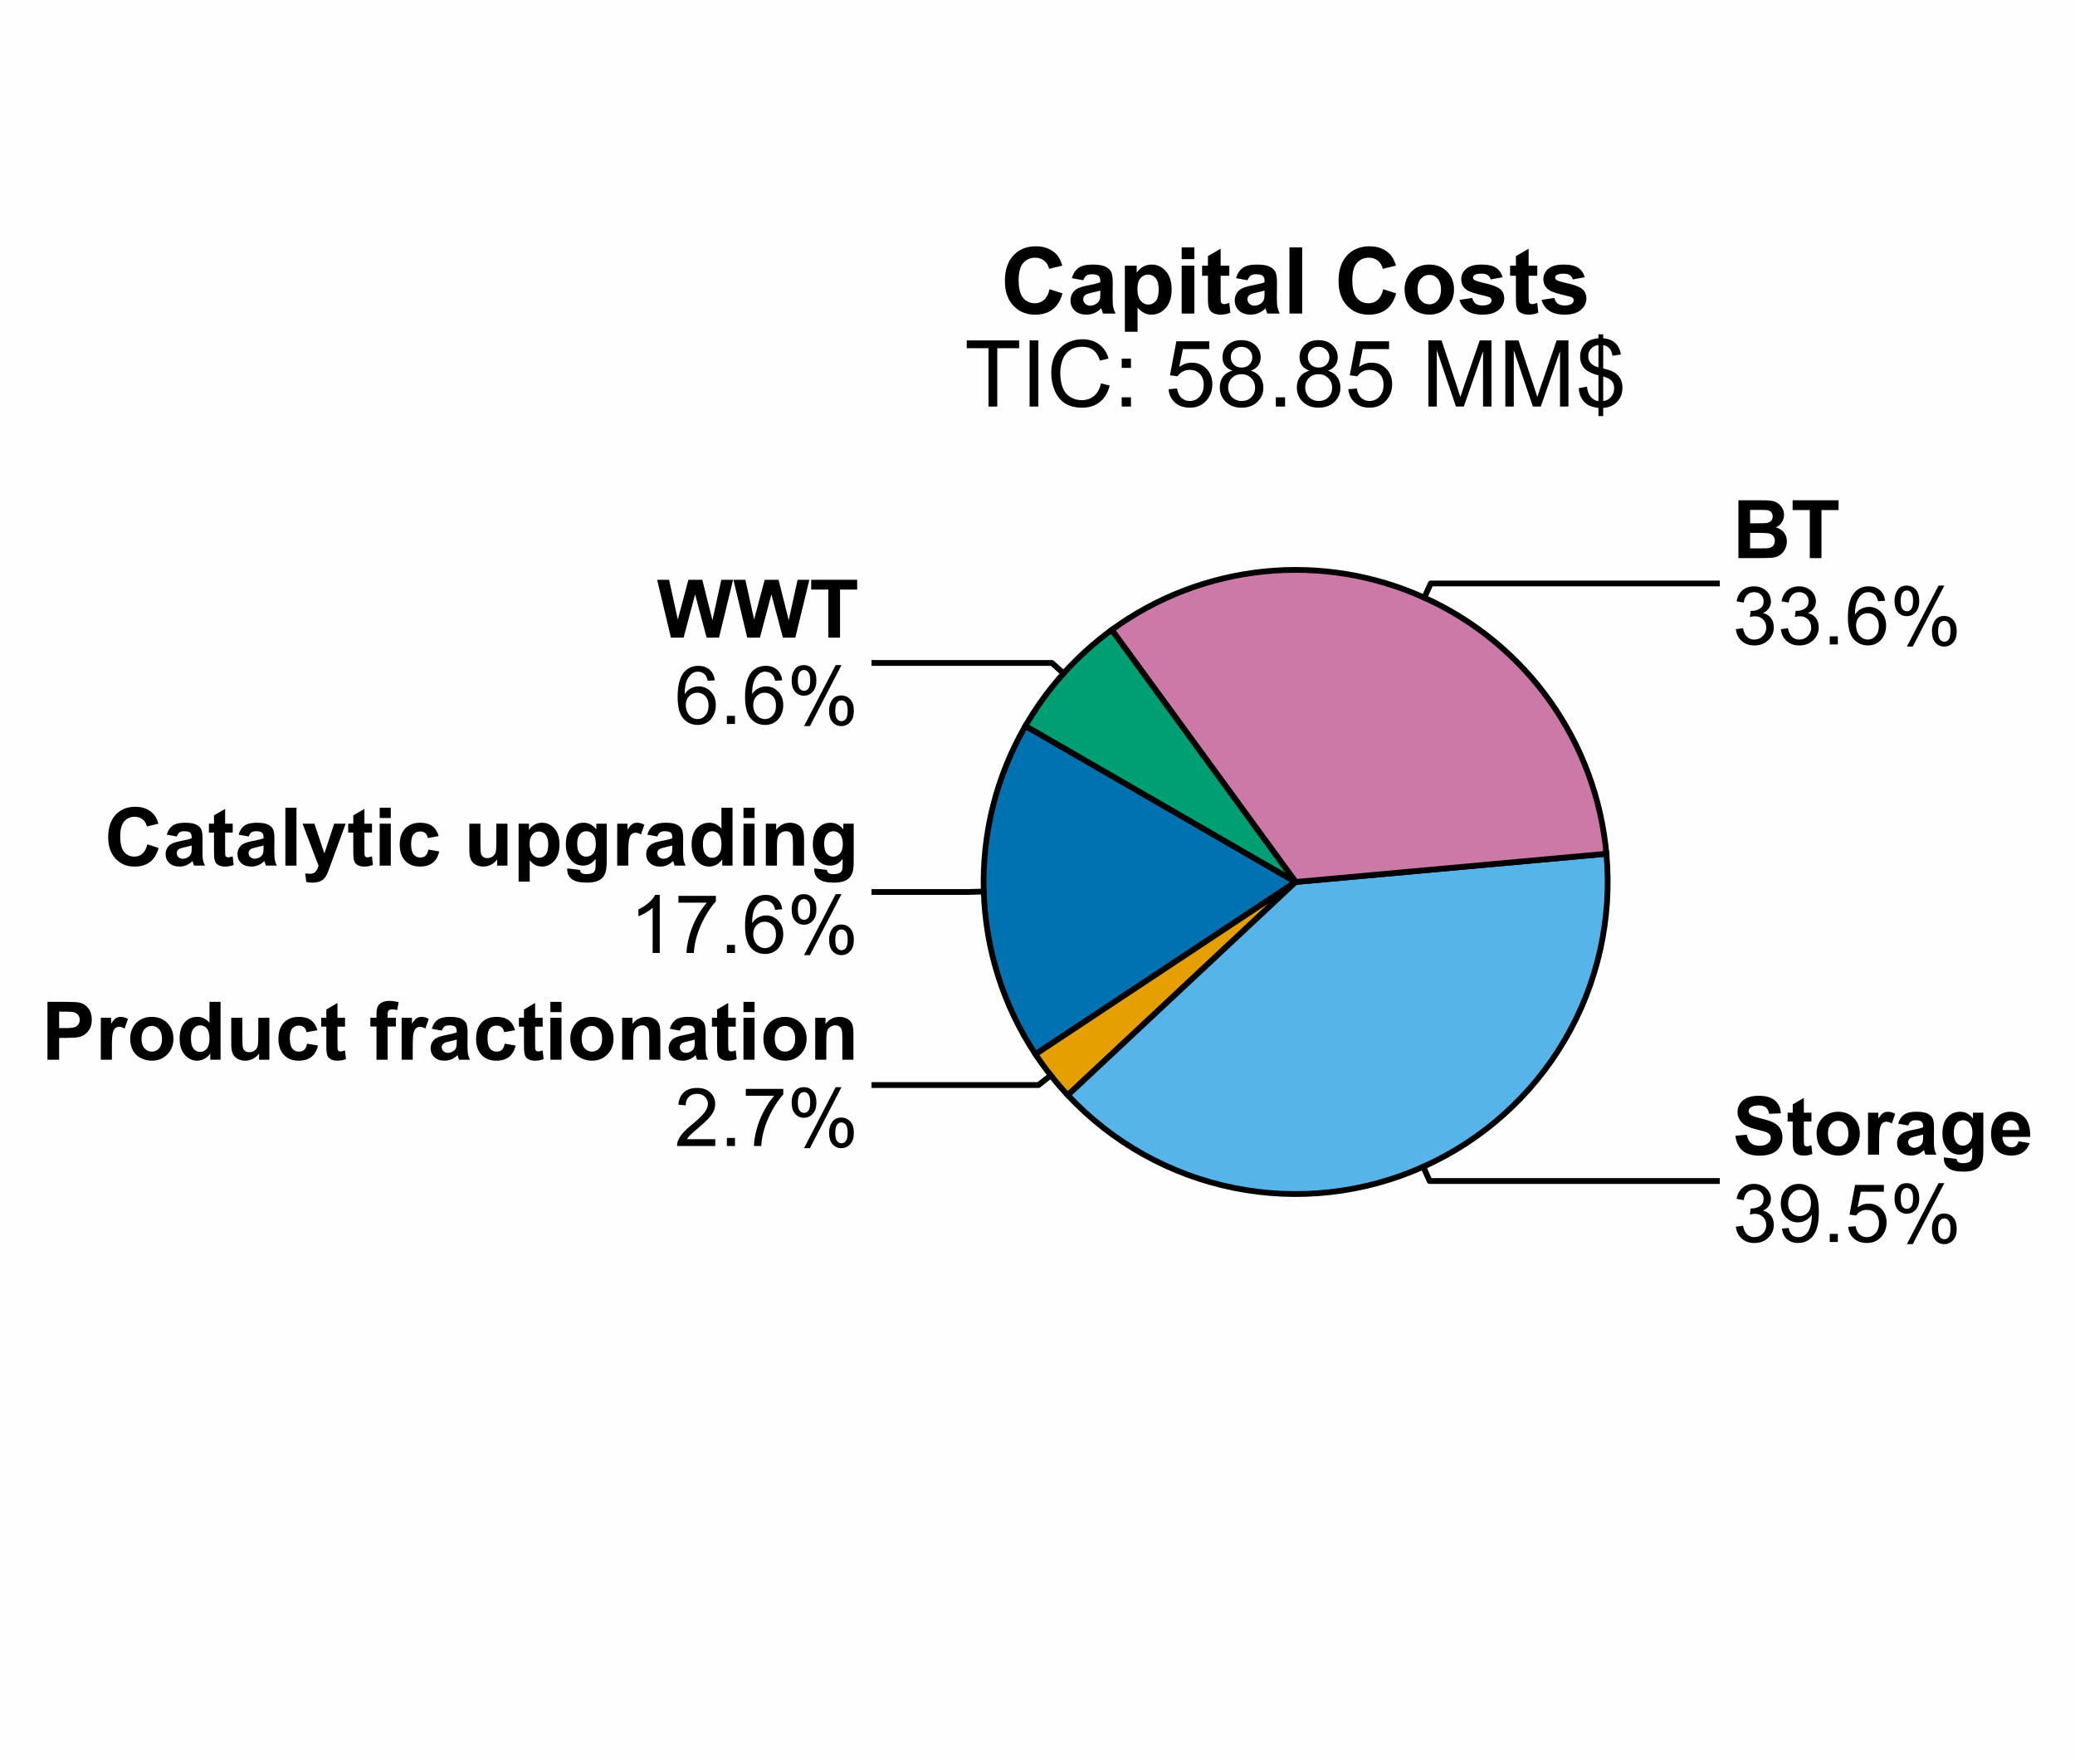
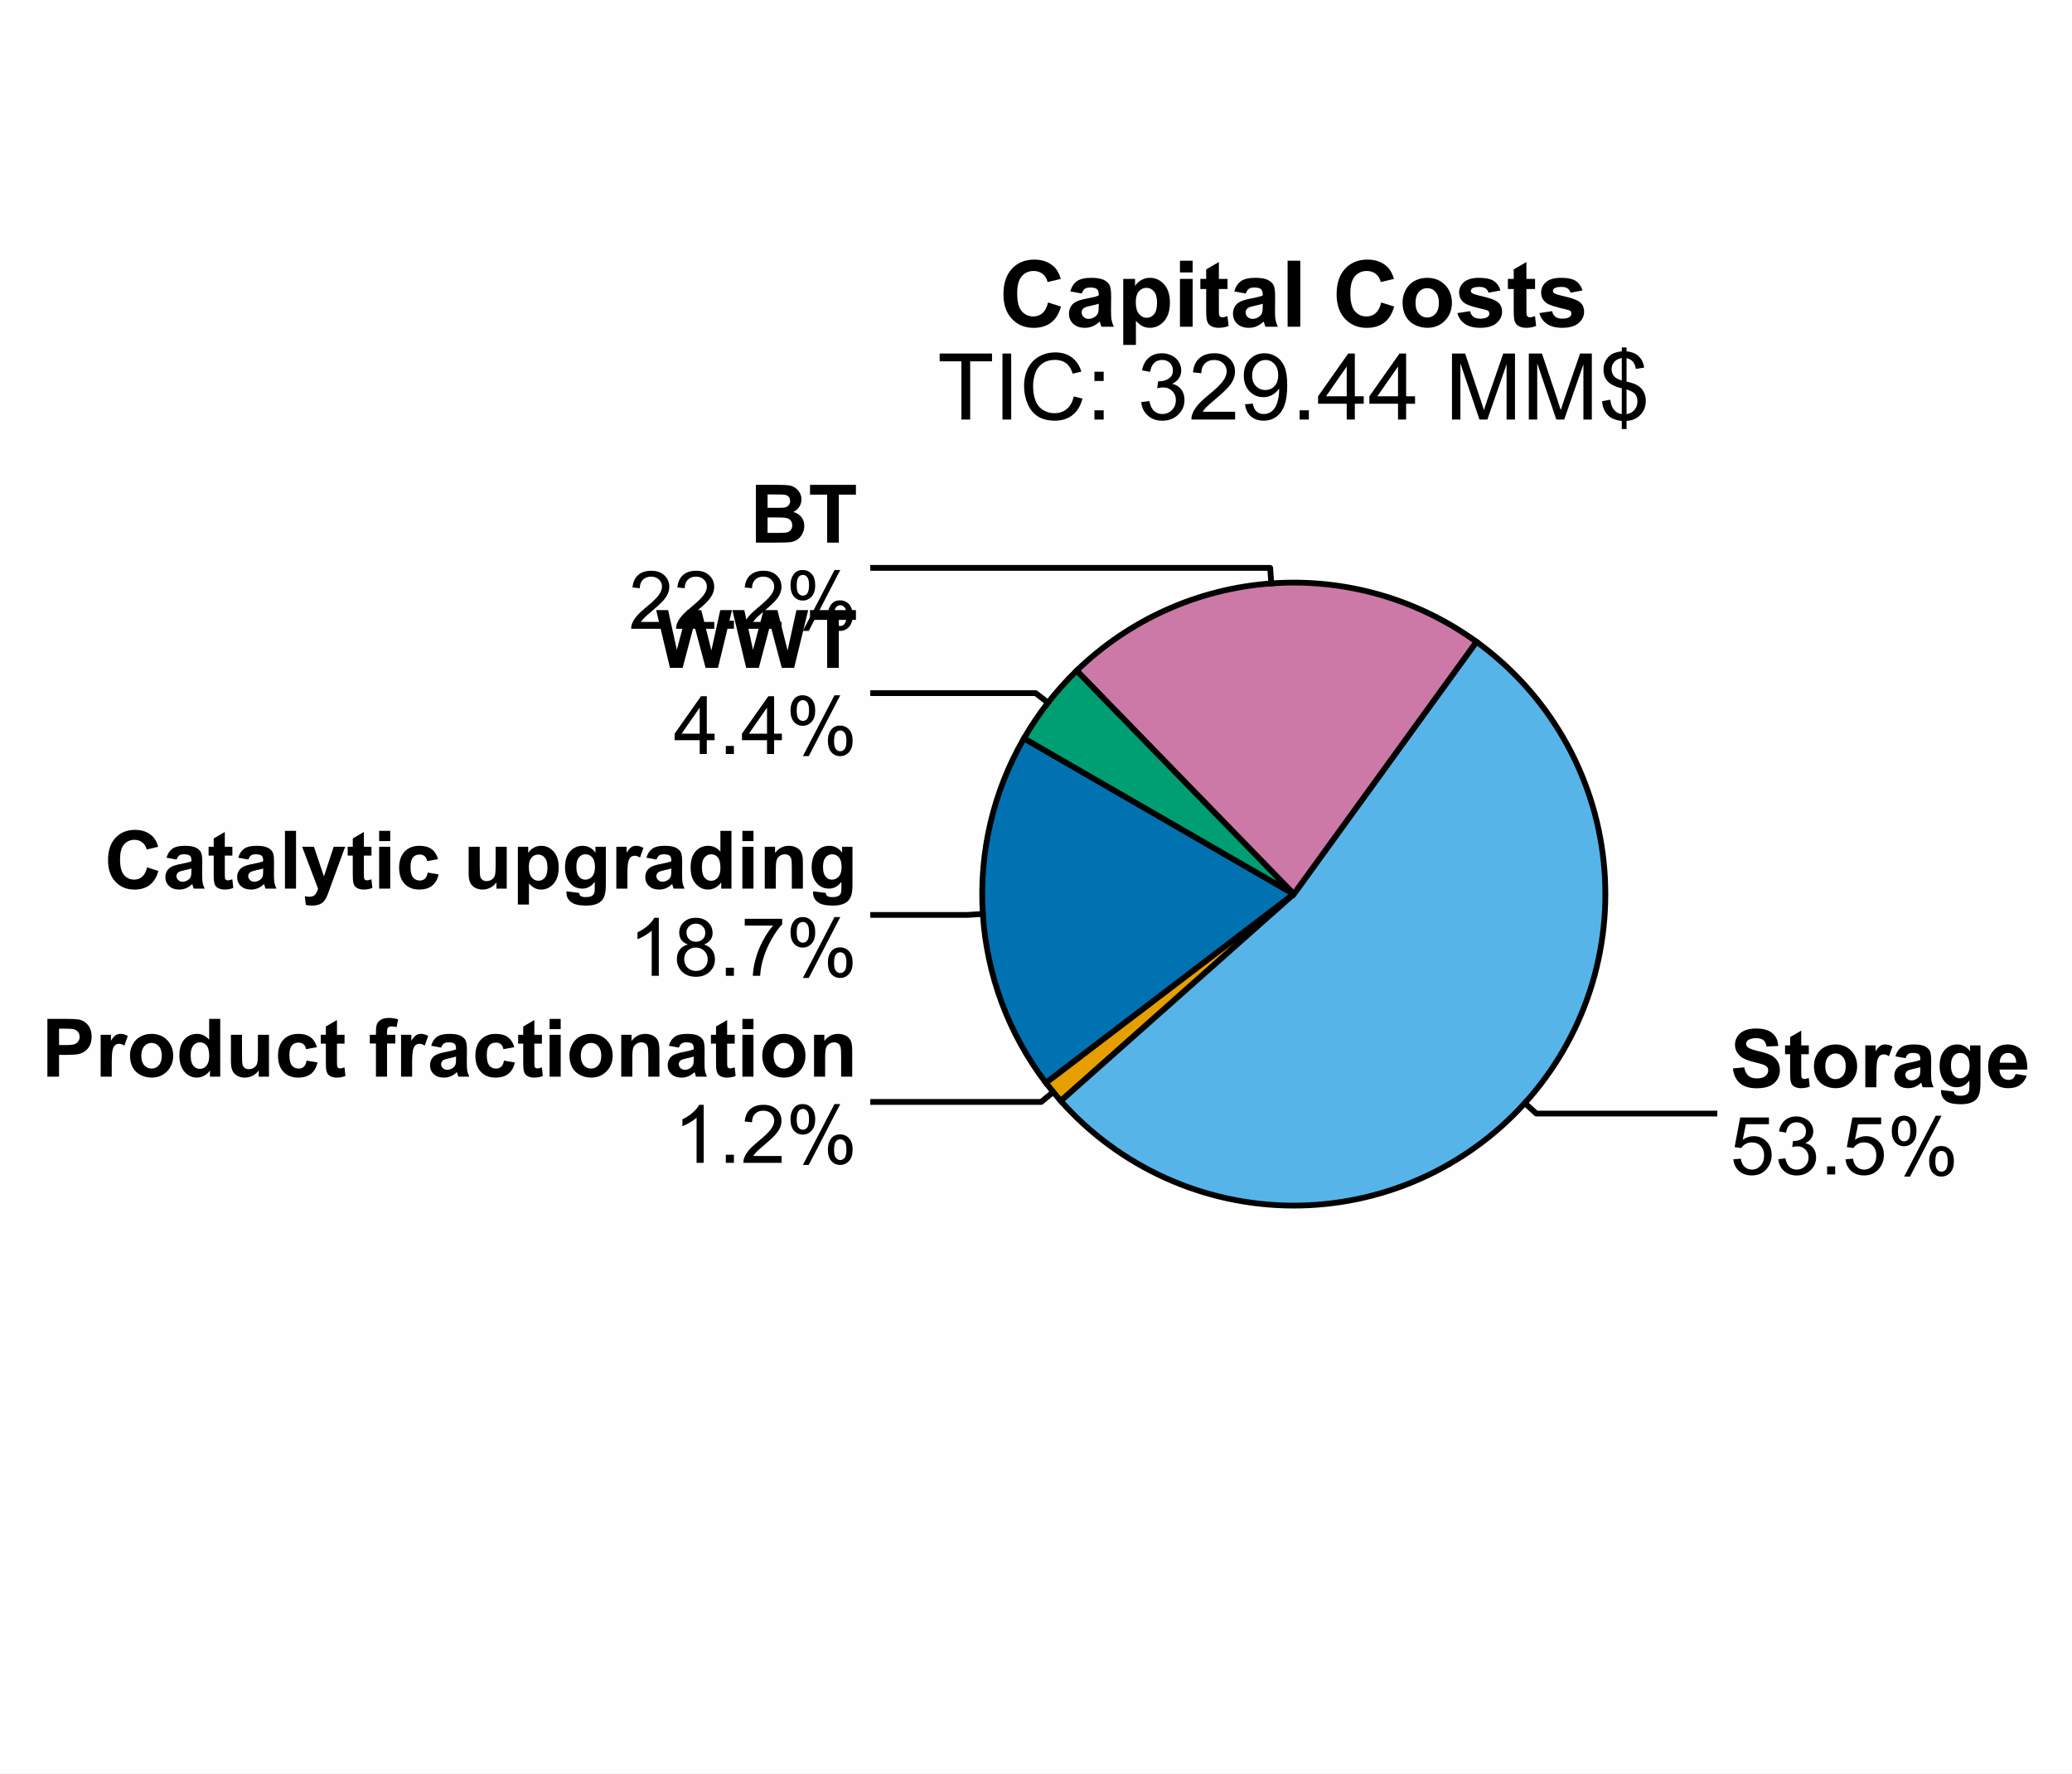
- <svg xmlns="http://www.w3.org/2000/svg" xmlns:xlink="http://www.w3.org/1999/xlink" width="359.393pt" height="305.475pt" viewBox="0 0 359.393 305.475" version="1.1">
+ <svg xmlns="http://www.w3.org/2000/svg" xmlns:xlink="http://www.w3.org/1999/xlink" width="359.393pt" height="307.695pt" viewBox="0 0 359.393 307.695" version="1.1">
  <defs>
    <style type="text/css">*{stroke-linejoin: round; stroke-linecap: butt}</style>
  </defs>
  <g id="figure_1">
    <g id="patch_1">
-       <path d="M 0 305.475  L 359.393 305.475  L 359.393 0  L 0 0  z " style="fill: #ffffff; fill-opacity: 0.95" />
+       <path d="M 0 307.695  L 359.393 307.695  L 359.393 0  L 0 0  z " style="fill: #ffffff; fill-opacity: 0.95" />
    </g>
    <g id="axes_1">
      <g id="patch_2">
-         <path d="M 177.607 125.716  C 172.583 134.417 170.084 144.348 170.391 154.39  C 170.699 164.432 173.8 174.193 179.346 182.57  L 224.41 152.738  z " style="fill: #0072b2; stroke: #000000; stroke-linejoin: miter" />
+         <path d="M 177.607 128.103  C 172.279 137.331 169.797 147.932 170.476 158.566  C 171.154 169.2 174.963 179.399 181.421 187.876  L 224.41 155.124  z " style="fill: #0072b2; stroke: #000000; stroke-linejoin: miter" />
      </g>
      <g id="patch_3">
-         <path d="M 179.346 182.57  C 180.178 183.827 181.062 185.048 181.996 186.23  C 182.93 187.413 183.913 188.556 184.942 189.657  L 224.41 152.738  z " style="fill: #e69f00; stroke: #000000; stroke-linejoin: miter" />
+         <path d="M 181.421 187.876  C 181.83 188.413 182.25 188.944 182.68 189.466  C 183.109 189.988 183.549 190.502 183.998 191.007  L 224.41 155.124  z " style="fill: #e69f00; stroke: #000000; stroke-linejoin: miter" />
      </g>
      <g id="patch_4">
-         <path d="M 184.942 189.657  C 192.633 197.878 202.704 203.495 213.74 205.718  C 224.776 207.94 236.236 206.66 246.51 202.056  C 256.784 197.452 265.366 189.752 271.053 180.035  C 276.739 170.319 279.25 159.064 278.232 147.852  L 224.41 152.738  z " style="fill: #56b4e9; stroke: #000000; stroke-linejoin: miter" />
+         <path d="M 183.998 191.007  C 189.04 196.685 195.222 201.238 202.141 204.367  C 209.059 207.496 216.561 209.132 224.154 209.167  C 231.747 209.203 239.264 207.639 246.212 204.575  C 253.16 201.512 259.385 197.018 264.48 191.388  C 269.576 185.758 273.428 179.117 275.785 171.898  C 278.141 164.68 278.951 157.045 278.159 149.493  C 277.368 141.941 274.994 134.64 271.192 128.067  C 267.39 121.493 262.246 115.795 256.094 111.343  L 224.41 155.124  z " style="fill: #56b4e9; stroke: #000000; stroke-linejoin: miter" />
      </g>
      <g id="patch_5">
-         <path d="M 278.232 147.852  C 277.368 138.331 273.993 129.208 268.452 121.417  C 262.911 113.626 255.401 107.443 246.691 103.501  C 237.982 99.56 228.38 97.999 218.87 98.979  C 209.36 99.959 200.278 103.445 192.555 109.08  L 224.41 152.738  z " style="fill: #cc79a7; stroke: #000000; stroke-linejoin: miter" />
+         <path d="M 256.094 111.343  C 245.794 103.889 233.188 100.304 220.507 101.222  C 207.826 102.14 195.867 107.504 186.749 116.364  L 224.41 155.124  z " style="fill: #cc79a7; stroke: #000000; stroke-linejoin: miter" />
      </g>
      <g id="patch_6">
-         <path d="M 192.555 109.08  C 189.519 111.295 186.723 113.821 184.211 116.616  C 181.699 119.412 179.486 122.461 177.607 125.716  L 224.41 152.738  z " style="fill: #009e73; stroke: #000000; stroke-linejoin: miter" />
+         <path d="M 186.749 116.364  C 184.964 118.098 183.301 119.954 181.772 121.917  C 180.243 123.881 178.851 125.947 177.607 128.103  L 224.41 155.124  z " style="fill: #009e73; stroke: #000000; stroke-linejoin: miter" />
      </g>
      <g id="matplotlib.axis_1" />
      <g id="matplotlib.axis_2" />
      <g id="line2d_1">
-         <path d="M 170.391 154.39  L 167.691 154.473  L 151.451 154.473  " clip-path="url(#pd1dc0484c8)" style="fill: none; stroke: #000000; stroke-linecap: square" />
+         <path d="M 170.476 158.566  L 167.779 158.738  L 151.451 158.738  " clip-path="url(#pbd532b86f9)" style="fill: none; stroke: #000000; stroke-linecap: square" />
      </g>
      <g id="line2d_2">
-         <path d="M 181.996 186.23  L 179.875 187.905  L 151.451 187.905  " clip-path="url(#pd1dc0484c8)" style="fill: none; stroke: #000000; stroke-linecap: square" />
+         <path d="M 182.68 189.466  L 180.593 191.183  L 151.451 191.183  " clip-path="url(#pbd532b86f9)" style="fill: none; stroke: #000000; stroke-linecap: square" />
      </g>
      <g id="line2d_3">
-         <path d="M 246.51 202.056  L 247.615 204.522  L 297.369 204.522  " clip-path="url(#pd1dc0484c8)" style="fill: none; stroke: #000000; stroke-linecap: square" />
+         <path d="M 264.48 191.388  L 266.484 193.201  L 297.369 193.201  " clip-path="url(#pbd532b86f9)" style="fill: none; stroke: #000000; stroke-linecap: square" />
      </g>
      <g id="line2d_4">
-         <path d="M 246.691 103.501  L 247.806 101.039  L 297.369 101.039  " clip-path="url(#pd1dc0484c8)" style="fill: none; stroke: #000000; stroke-linecap: square" />
+         <path d="M 220.507 101.222  L 220.312 98.527  L 151.451 98.527  " clip-path="url(#pbd532b86f9)" style="fill: none; stroke: #000000; stroke-linecap: square" />
      </g>
      <g id="line2d_5">
-         <path d="M 184.211 116.616  L 182.201 114.81  L 151.451 114.81  " clip-path="url(#pd1dc0484c8)" style="fill: none; stroke: #000000; stroke-linecap: square" />
+         <path d="M 181.772 121.917  L 179.64 120.257  L 151.451 120.257  " clip-path="url(#pbd532b86f9)" style="fill: none; stroke: #000000; stroke-linecap: square" />
      </g>
      <g id="text_1">
-         <g transform="translate(18.07625 149.9051) scale(0.14 -0.14)">
+         <g transform="translate(18.07625 154.1699) scale(0.14 -0.14)">
          <defs>
            <path id="Arial-BoldMT-43" d="M 3397 1684  L 4294 1400  Q 4088 650 3608 286  Q 3128 -78 2391 -78  Q 1478 -78 890 545  Q 303 1169 303 2250  Q 303 3394 893 4026  Q 1484 4659 2447 4659  Q 3288 4659 3813 4163  Q 4125 3869 4281 3319  L 3366 3100  Q 3284 3456 3026 3662  Q 2769 3869 2400 3869  Q 1891 3869 1573 3503  Q 1256 3138 1256 2319  Q 1256 1450 1568 1081  Q 1881 713 2381 713  Q 2750 713 3015 947  Q 3281 1181 3397 1684  z " transform="scale(0.015625)" />
            <path id="Arial-BoldMT-61" d="M 1116 2306  L 319 2450  Q 453 2931 781 3162  Q 1109 3394 1756 3394  Q 2344 3394 2631 3255  Q 2919 3116 3036 2902  Q 3153 2688 3153 2116  L 3144 1091  Q 3144 653 3186 445  Q 3228 238 3344 0  L 2475 0  Q 2441 88 2391 259  Q 2369 338 2359 363  Q 2134 144 1878 34  Q 1622 -75 1331 -75  Q 819 -75 523 203  Q 228 481 228 906  Q 228 1188 362 1408  Q 497 1628 739 1745  Q 981 1863 1438 1950  Q 2053 2066 2291 2166  L 2291 2253  Q 2291 2506 2166 2614  Q 2041 2722 1694 2722  Q 1459 2722 1328 2630  Q 1197 2538 1116 2306  z M 2291 1594  Q 2122 1538 1756 1459  Q 1391 1381 1278 1306  Q 1106 1184 1106 997  Q 1106 813 1243 678  Q 1381 544 1594 544  Q 1831 544 2047 700  Q 2206 819 2256 991  Q 2291 1103 2291 1419  L 2291 1594  z " transform="scale(0.015625)" />
            <path id="Arial-BoldMT-74" d="M 1981 3319  L 1981 2619  L 1381 2619  L 1381 1281  Q 1381 875 1398 808  Q 1416 741 1477 697  Q 1538 653 1625 653  Q 1747 653 1978 738  L 2053 56  Q 1747 -75 1359 -75  Q 1122 -75 931 4  Q 741 84 652 211  Q 563 338 528 553  Q 500 706 500 1172  L 500 2619  L 97 2619  L 97 3319  L 500 3319  L 500 3978  L 1381 4491  L 1381 3319  L 1981 3319  z " transform="scale(0.015625)" />
            <path id="Arial-BoldMT-6c" d="M 459 0  L 459 4581  L 1338 4581  L 1338 0  L 459 0  z " transform="scale(0.015625)" />
            <path id="Arial-BoldMT-79" d="M 44 3319  L 978 3319  L 1772 963  L 2547 3319  L 3456 3319  L 2284 125  L 2075 -453  Q 1959 -744 1854 -897  Q 1750 -1050 1614 -1145  Q 1478 -1241 1279 -1294  Q 1081 -1347 831 -1347  Q 578 -1347 334 -1294  L 256 -606  Q 463 -647 628 -647  Q 934 -647 1081 -467  Q 1228 -288 1306 -9  L 44 3319  z " transform="scale(0.015625)" />
            <path id="Arial-BoldMT-69" d="M 459 3769  L 459 4581  L 1338 4581  L 1338 3769  L 459 3769  z M 459 0  L 459 3319  L 1338 3319  L 1338 0  L 459 0  z " transform="scale(0.015625)" />
            <path id="Arial-BoldMT-63" d="M 3353 2338  L 2488 2181  Q 2444 2441 2289 2572  Q 2134 2703 1888 2703  Q 1559 2703 1364 2476  Q 1169 2250 1169 1719  Q 1169 1128 1367 884  Q 1566 641 1900 641  Q 2150 641 2309 783  Q 2469 925 2534 1272  L 3397 1125  Q 3263 531 2881 228  Q 2500 -75 1859 -75  Q 1131 -75 698 384  Q 266 844 266 1656  Q 266 2478 700 2936  Q 1134 3394 1875 3394  Q 2481 3394 2839 3133  Q 3197 2872 3353 2338  z " transform="scale(0.015625)" />
            <path id="Arial-BoldMT-20" transform="scale(0.015625)" />
            <path id="Arial-BoldMT-75" d="M 2644 0  L 2644 497  Q 2463 231 2167 78  Q 1872 -75 1544 -75  Q 1209 -75 943 72  Q 678 219 559 484  Q 441 750 441 1219  L 441 3319  L 1319 3319  L 1319 1794  Q 1319 1094 1367 936  Q 1416 778 1544 686  Q 1672 594 1869 594  Q 2094 594 2272 717  Q 2450 841 2515 1023  Q 2581 1206 2581 1919  L 2581 3319  L 3459 3319  L 3459 0  L 2644 0  z " transform="scale(0.015625)" />
            <path id="Arial-BoldMT-70" d="M 434 3319  L 1253 3319  L 1253 2831  Q 1413 3081 1684 3237  Q 1956 3394 2288 3394  Q 2866 3394 3269 2941  Q 3672 2488 3672 1678  Q 3672 847 3265 386  Q 2859 -75 2281 -75  Q 2006 -75 1782 34  Q 1559 144 1313 409  L 1313 -1263  L 434 -1263  L 434 3319  z M 1303 1716  Q 1303 1156 1525 889  Q 1747 622 2066 622  Q 2372 622 2575 867  Q 2778 1113 2778 1672  Q 2778 2194 2568 2447  Q 2359 2700 2050 2700  Q 1728 2700 1515 2451  Q 1303 2203 1303 1716  z " transform="scale(0.015625)" />
            <path id="Arial-BoldMT-67" d="M 378 -219  L 1381 -341  Q 1406 -516 1497 -581  Q 1622 -675 1891 -675  Q 2234 -675 2406 -572  Q 2522 -503 2581 -350  Q 2622 -241 2622 53  L 2622 538  Q 2228 0 1628 0  Q 959 0 569 566  Q 263 1013 263 1678  Q 263 2513 664 2953  Q 1066 3394 1663 3394  Q 2278 3394 2678 2853  L 2678 3319  L 3500 3319  L 3500 341  Q 3500 -247 3403 -537  Q 3306 -828 3131 -993  Q 2956 -1159 2664 -1253  Q 2372 -1347 1925 -1347  Q 1081 -1347 728 -1058  Q 375 -769 375 -325  Q 375 -281 378 -219  z M 1163 1728  Q 1163 1200 1367 954  Q 1572 709 1872 709  Q 2194 709 2416 961  Q 2638 1213 2638 1706  Q 2638 2222 2425 2472  Q 2213 2722 1888 2722  Q 1572 2722 1367 2476  Q 1163 2231 1163 1728  z " transform="scale(0.015625)" />
            <path id="Arial-BoldMT-72" d="M 1300 0  L 422 0  L 422 3319  L 1238 3319  L 1238 2847  Q 1447 3181 1614 3287  Q 1781 3394 1994 3394  Q 2294 3394 2572 3228  L 2300 2463  Q 2078 2606 1888 2606  Q 1703 2606 1575 2504  Q 1447 2403 1373 2137  Q 1300 1872 1300 1025  L 1300 0  z " transform="scale(0.015625)" />
            <path id="Arial-BoldMT-64" d="M 3503 0  L 2688 0  L 2688 488  Q 2484 203 2207 64  Q 1931 -75 1650 -75  Q 1078 -75 670 386  Q 263 847 263 1672  Q 263 2516 659 2955  Q 1056 3394 1663 3394  Q 2219 3394 2625 2931  L 2625 4581  L 3503 4581  L 3503 0  z M 1159 1731  Q 1159 1200 1306 963  Q 1519 619 1900 619  Q 2203 619 2415 876  Q 2628 1134 2628 1647  Q 2628 2219 2422 2470  Q 2216 2722 1894 2722  Q 1581 2722 1370 2473  Q 1159 2225 1159 1731  z " transform="scale(0.015625)" />
            <path id="Arial-BoldMT-6e" d="M 3478 0  L 2600 0  L 2600 1694  Q 2600 2231 2544 2389  Q 2488 2547 2361 2634  Q 2234 2722 2056 2722  Q 1828 2722 1647 2597  Q 1466 2472 1398 2265  Q 1331 2059 1331 1503  L 1331 0  L 453 0  L 453 3319  L 1269 3319  L 1269 2831  Q 1703 3394 2363 3394  Q 2653 3394 2893 3289  Q 3134 3184 3257 3021  Q 3381 2859 3429 2653  Q 3478 2447 3478 2063  L 3478 0  z " transform="scale(0.015625)" />
          </defs>
          <use xlink:href="#Arial-BoldMT-43" />
          <use xlink:href="#Arial-BoldMT-61" transform="translate(72.2168 0)" />
          <use xlink:href="#Arial-BoldMT-74" transform="translate(127.832 0)" />
          <use xlink:href="#Arial-BoldMT-61" transform="translate(161.1328 0)" />
          <use xlink:href="#Arial-BoldMT-6c" transform="translate(216.748 0)" />
          <use xlink:href="#Arial-BoldMT-79" transform="translate(244.5312 0)" />
          <use xlink:href="#Arial-BoldMT-74" transform="translate(300.1465 0)" />
          <use xlink:href="#Arial-BoldMT-69" transform="translate(333.4473 0)" />
          <use xlink:href="#Arial-BoldMT-63" transform="translate(361.2305 0)" />
          <use xlink:href="#Arial-BoldMT-20" transform="translate(416.8457 0)" />
          <use xlink:href="#Arial-BoldMT-75" transform="translate(444.6289 0)" />
          <use xlink:href="#Arial-BoldMT-70" transform="translate(505.7129 0)" />
          <use xlink:href="#Arial-BoldMT-67" transform="translate(566.7969 0)" />
          <use xlink:href="#Arial-BoldMT-72" transform="translate(627.8809 0)" />
          <use xlink:href="#Arial-BoldMT-61" transform="translate(666.7969 0)" />
          <use xlink:href="#Arial-BoldMT-64" transform="translate(722.4121 0)" />
          <use xlink:href="#Arial-BoldMT-69" transform="translate(783.4961 0)" />
          <use xlink:href="#Arial-BoldMT-6e" transform="translate(811.2793 0)" />
          <use xlink:href="#Arial-BoldMT-67" transform="translate(872.3633 0)" />
        </g>
      </g>
      <g id="text_2">
-         <g transform="translate(109.0544 165.0343) scale(0.14 -0.14)">
+         <g transform="translate(109.0544 169.2992) scale(0.14 -0.14)">
          <defs>
            <path id="ArialMT-31" d="M 2384 0  L 1822 0  L 1822 3584  Q 1619 3391 1289 3197  Q 959 3003 697 2906  L 697 3450  Q 1169 3672 1522 3987  Q 1875 4303 2022 4600  L 2384 4600  L 2384 0  z " transform="scale(0.015625)" />
+             <path id="ArialMT-38" d="M 1131 2484  Q 781 2613 612 2850  Q 444 3088 444 3419  Q 444 3919 803 4259  Q 1163 4600 1759 4600  Q 2359 4600 2725 4251  Q 3091 3903 3091 3403  Q 3091 3084 2923 2848  Q 2756 2613 2416 2484  Q 2838 2347 3058 2040  Q 3278 1734 3278 1309  Q 3278 722 2862 322  Q 2447 -78 1769 -78  Q 1091 -78 675 323  Q 259 725 259 1325  Q 259 1772 486 2073  Q 713 2375 1131 2484  z M 1019 3438  Q 1019 3113 1228 2906  Q 1438 2700 1772 2700  Q 2097 2700 2305 2904  Q 2513 3109 2513 3406  Q 2513 3716 2298 3927  Q 2084 4138 1766 4138  Q 1444 4138 1231 3931  Q 1019 3725 1019 3438  z M 838 1322  Q 838 1081 952 856  Q 1066 631 1291 507  Q 1516 384 1775 384  Q 2178 384 2440 643  Q 2703 903 2703 1303  Q 2703 1709 2433 1975  Q 2163 2241 1756 2241  Q 1359 2241 1098 1978  Q 838 1716 838 1322  z " transform="scale(0.015625)" />
+             <path id="ArialMT-2e" d="M 581 0  L 581 641  L 1222 641  L 1222 0  L 581 0  z " transform="scale(0.015625)" />
            <path id="ArialMT-37" d="M 303 3981  L 303 4522  L 3269 4522  L 3269 4084  Q 2831 3619 2401 2847  Q 1972 2075 1738 1259  Q 1569 684 1522 0  L 944 0  Q 953 541 1156 1306  Q 1359 2072 1739 2783  Q 2119 3494 2547 3981  L 303 3981  z " transform="scale(0.015625)" />
-             <path id="ArialMT-2e" d="M 581 0  L 581 641  L 1222 641  L 1222 0  L 581 0  z " transform="scale(0.015625)" />
-             <path id="ArialMT-36" d="M 3184 3459  L 2625 3416  Q 2550 3747 2413 3897  Q 2184 4138 1850 4138  Q 1581 4138 1378 3988  Q 1113 3794 959 3422  Q 806 3050 800 2363  Q 1003 2672 1297 2822  Q 1591 2972 1913 2972  Q 2475 2972 2870 2558  Q 3266 2144 3266 1488  Q 3266 1056 3080 686  Q 2894 316 2569 119  Q 2244 -78 1831 -78  Q 1128 -78 684 439  Q 241 956 241 2144  Q 241 3472 731 4075  Q 1159 4600 1884 4600  Q 2425 4600 2770 4297  Q 3116 3994 3184 3459  z M 888 1484  Q 888 1194 1011 928  Q 1134 663 1356 523  Q 1578 384 1822 384  Q 2178 384 2434 671  Q 2691 959 2691 1453  Q 2691 1928 2437 2201  Q 2184 2475 1800 2475  Q 1419 2475 1153 2201  Q 888 1928 888 1484  z " transform="scale(0.015625)" />
            <path id="ArialMT-25" d="M 372 3481  Q 372 3972 619 4315  Q 866 4659 1334 4659  Q 1766 4659 2048 4351  Q 2331 4044 2331 3447  Q 2331 2866 2045 2552  Q 1759 2238 1341 2238  Q 925 2238 648 2547  Q 372 2856 372 3481  z M 1350 4272  Q 1141 4272 1002 4090  Q 863 3909 863 3425  Q 863 2984 1003 2804  Q 1144 2625 1350 2625  Q 1563 2625 1702 2806  Q 1841 2988 1841 3469  Q 1841 3913 1700 4092  Q 1559 4272 1350 4272  z M 1353 -169  L 3859 4659  L 4316 4659  L 1819 -169  L 1353 -169  z M 3334 1075  Q 3334 1569 3581 1911  Q 3828 2253 4300 2253  Q 4731 2253 5014 1945  Q 5297 1638 5297 1041  Q 5297 459 5011 145  Q 4725 -169 4303 -169  Q 3888 -169 3611 142  Q 3334 453 3334 1075  z M 4316 1866  Q 4103 1866 3964 1684  Q 3825 1503 3825 1019  Q 3825 581 3965 400  Q 4106 219 4313 219  Q 4528 219 4667 400  Q 4806 581 4806 1063  Q 4806 1506 4665 1686  Q 4525 1866 4316 1866  z " transform="scale(0.015625)" />
          </defs>
          <use xlink:href="#ArialMT-31" />
-           <use xlink:href="#ArialMT-37" transform="translate(55.61523 0)" />
+           <use xlink:href="#ArialMT-38" transform="translate(55.61523 0)" />
          <use xlink:href="#ArialMT-2e" transform="translate(111.2305 0)" />
-           <use xlink:href="#ArialMT-36" transform="translate(139.0137 0)" />
+           <use xlink:href="#ArialMT-37" transform="translate(139.0137 0)" />
          <use xlink:href="#ArialMT-25" transform="translate(194.6289 0)" />
        </g>
      </g>
      <g id="text_3">
-         <g transform="translate(7.2 183.5209) scale(0.14 -0.14)">
+         <g transform="translate(7.2 186.7985) scale(0.14 -0.14)">
          <defs>
            <path id="Arial-BoldMT-50" d="M 466 0  L 466 4581  L 1950 4581  Q 2794 4581 3050 4513  Q 3444 4409 3709 4064  Q 3975 3719 3975 3172  Q 3975 2750 3822 2462  Q 3669 2175 3433 2011  Q 3197 1847 2953 1794  Q 2622 1728 1994 1728  L 1391 1728  L 1391 0  L 466 0  z M 1391 3806  L 1391 2506  L 1897 2506  Q 2444 2506 2628 2578  Q 2813 2650 2917 2803  Q 3022 2956 3022 3159  Q 3022 3409 2875 3571  Q 2728 3734 2503 3775  Q 2338 3806 1838 3806  L 1391 3806  z " transform="scale(0.015625)" />
            <path id="Arial-BoldMT-6f" d="M 256 1706  Q 256 2144 472 2553  Q 688 2963 1083 3178  Q 1478 3394 1966 3394  Q 2719 3394 3200 2905  Q 3681 2416 3681 1669  Q 3681 916 3195 420  Q 2709 -75 1972 -75  Q 1516 -75 1102 131  Q 688 338 472 736  Q 256 1134 256 1706  z M 1156 1659  Q 1156 1166 1390 903  Q 1625 641 1969 641  Q 2313 641 2545 903  Q 2778 1166 2778 1666  Q 2778 2153 2545 2415  Q 2313 2678 1969 2678  Q 1625 2678 1390 2415  Q 1156 2153 1156 1659  z " transform="scale(0.015625)" />
            <path id="Arial-BoldMT-66" d="M 75 3319  L 563 3319  L 563 3569  Q 563 3988 652 4194  Q 741 4400 980 4529  Q 1219 4659 1584 4659  Q 1959 4659 2319 4547  L 2200 3934  Q 1991 3984 1797 3984  Q 1606 3984 1523 3895  Q 1441 3806 1441 3553  L 1441 3319  L 2097 3319  L 2097 2628  L 1441 2628  L 1441 0  L 563 0  L 563 2628  L 75 2628  L 75 3319  z " transform="scale(0.015625)" />
          </defs>
          <use xlink:href="#Arial-BoldMT-50" />
          <use xlink:href="#Arial-BoldMT-72" transform="translate(66.69922 0)" />
          <use xlink:href="#Arial-BoldMT-6f" transform="translate(105.6152 0)" />
          <use xlink:href="#Arial-BoldMT-64" transform="translate(166.6992 0)" />
          <use xlink:href="#Arial-BoldMT-75" transform="translate(227.7832 0)" />
          <use xlink:href="#Arial-BoldMT-63" transform="translate(288.8672 0)" />
          <use xlink:href="#Arial-BoldMT-74" transform="translate(344.4824 0)" />
          <use xlink:href="#Arial-BoldMT-20" transform="translate(377.7832 0)" />
          <use xlink:href="#Arial-BoldMT-66" transform="translate(405.5664 0)" />
          <use xlink:href="#Arial-BoldMT-72" transform="translate(438.8672 0)" />
          <use xlink:href="#Arial-BoldMT-61" transform="translate(477.7832 0)" />
          <use xlink:href="#Arial-BoldMT-63" transform="translate(533.3984 0)" />
          <use xlink:href="#Arial-BoldMT-74" transform="translate(589.0137 0)" />
          <use xlink:href="#Arial-BoldMT-69" transform="translate(622.3145 0)" />
          <use xlink:href="#Arial-BoldMT-6f" transform="translate(650.0977 0)" />
          <use xlink:href="#Arial-BoldMT-6e" transform="translate(711.1816 0)" />
          <use xlink:href="#Arial-BoldMT-61" transform="translate(772.2656 0)" />
          <use xlink:href="#Arial-BoldMT-74" transform="translate(827.8809 0)" />
          <use xlink:href="#Arial-BoldMT-69" transform="translate(861.1816 0)" />
          <use xlink:href="#Arial-BoldMT-6f" transform="translate(888.9648 0)" />
          <use xlink:href="#Arial-BoldMT-6e" transform="translate(950.0488 0)" />
        </g>
      </g>
      <g id="text_4">
-         <g transform="translate(116.8397 198.4664) scale(0.14 -0.14)">
+         <g transform="translate(116.8397 201.744) scale(0.14 -0.14)">
          <defs>
            <path id="ArialMT-32" d="M 3222 541  L 3222 0  L 194 0  Q 188 203 259 391  Q 375 700 629 1000  Q 884 1300 1366 1694  Q 2113 2306 2375 2664  Q 2638 3022 2638 3341  Q 2638 3675 2398 3904  Q 2159 4134 1775 4134  Q 1369 4134 1125 3890  Q 881 3647 878 3216  L 300 3275  Q 359 3922 746 4261  Q 1134 4600 1788 4600  Q 2447 4600 2831 4234  Q 3216 3869 3216 3328  Q 3216 3053 3103 2787  Q 2991 2522 2730 2228  Q 2469 1934 1863 1422  Q 1356 997 1212 845  Q 1069 694 975 541  L 3222 541  z " transform="scale(0.015625)" />
          </defs>
-           <use xlink:href="#ArialMT-32" />
+           <use xlink:href="#ArialMT-31" />
          <use xlink:href="#ArialMT-2e" transform="translate(55.61523 0)" />
-           <use xlink:href="#ArialMT-37" transform="translate(83.39844 0)" />
+           <use xlink:href="#ArialMT-32" transform="translate(83.39844 0)" />
          <use xlink:href="#ArialMT-25" transform="translate(139.0137 0)" />
        </g>
      </g>
      <g id="text_5">
-         <g transform="translate(300.071 199.9542) scale(0.14 -0.14)">
+         <g transform="translate(300.071 188.6336) scale(0.14 -0.14)">
          <defs>
            <path id="Arial-BoldMT-53" d="M 231 1491  L 1131 1578  Q 1213 1125 1461 912  Q 1709 700 2131 700  Q 2578 700 2804 889  Q 3031 1078 3031 1331  Q 3031 1494 2936 1608  Q 2841 1722 2603 1806  Q 2441 1863 1863 2006  Q 1119 2191 819 2459  Q 397 2838 397 3381  Q 397 3731 595 4036  Q 794 4341 1167 4500  Q 1541 4659 2069 4659  Q 2931 4659 3367 4281  Q 3803 3903 3825 3272  L 2900 3231  Q 2841 3584 2645 3739  Q 2450 3894 2059 3894  Q 1656 3894 1428 3728  Q 1281 3622 1281 3444  Q 1281 3281 1419 3166  Q 1594 3019 2269 2859  Q 2944 2700 3267 2529  Q 3591 2359 3773 2064  Q 3956 1769 3956 1334  Q 3956 941 3737 597  Q 3519 253 3119 86  Q 2719 -81 2122 -81  Q 1253 -81 787 320  Q 322 722 231 1491  z " transform="scale(0.015625)" />
            <path id="Arial-BoldMT-65" d="M 2381 1056  L 3256 909  Q 3088 428 2723 176  Q 2359 -75 1813 -75  Q 947 -75 531 491  Q 203 944 203 1634  Q 203 2459 634 2926  Q 1066 3394 1725 3394  Q 2466 3394 2894 2905  Q 3322 2416 3303 1406  L 1103 1406  Q 1113 1016 1316 798  Q 1519 581 1822 581  Q 2028 581 2168 693  Q 2309 806 2381 1056  z M 2431 1944  Q 2422 2325 2234 2523  Q 2047 2722 1778 2722  Q 1491 2722 1303 2513  Q 1116 2303 1119 1944  L 2431 1944  z " transform="scale(0.015625)" />
          </defs>
          <use xlink:href="#Arial-BoldMT-53" />
          <use xlink:href="#Arial-BoldMT-74" transform="translate(66.69922 0)" />
          <use xlink:href="#Arial-BoldMT-6f" transform="translate(100 0)" />
          <use xlink:href="#Arial-BoldMT-72" transform="translate(161.084 0)" />
          <use xlink:href="#Arial-BoldMT-61" transform="translate(200 0)" />
          <use xlink:href="#Arial-BoldMT-67" transform="translate(255.6152 0)" />
          <use xlink:href="#Arial-BoldMT-65" transform="translate(316.6992 0)" />
        </g>
      </g>
      <g id="text_6">
-         <g transform="translate(300.071 215.0835) scale(0.14 -0.14)">
-           <defs>
+         <g transform="translate(300.071 203.7629) scale(0.14 -0.14)">
+           <defs>
+             <path id="ArialMT-35" d="M 266 1200  L 856 1250  Q 922 819 1161 601  Q 1400 384 1738 384  Q 2144 384 2425 690  Q 2706 997 2706 1503  Q 2706 1984 2436 2262  Q 2166 2541 1728 2541  Q 1456 2541 1237 2417  Q 1019 2294 894 2097  L 366 2166  L 809 4519  L 3088 4519  L 3088 3981  L 1259 3981  L 1013 2750  Q 1425 3038 1878 3038  Q 2478 3038 2890 2622  Q 3303 2206 3303 1553  Q 3303 931 2941 478  Q 2500 -78 1738 -78  Q 1113 -78 717 272  Q 322 622 266 1200  z " transform="scale(0.015625)" />
            <path id="ArialMT-33" d="M 269 1209  L 831 1284  Q 928 806 1161 595  Q 1394 384 1728 384  Q 2125 384 2398 659  Q 2672 934 2672 1341  Q 2672 1728 2419 1979  Q 2166 2231 1775 2231  Q 1616 2231 1378 2169  L 1441 2663  Q 1497 2656 1531 2656  Q 1891 2656 2178 2843  Q 2466 3031 2466 3422  Q 2466 3731 2256 3934  Q 2047 4138 1716 4138  Q 1388 4138 1169 3931  Q 950 3725 888 3313  L 325 3413  Q 428 3978 793 4289  Q 1159 4600 1703 4600  Q 2078 4600 2393 4439  Q 2709 4278 2876 4000  Q 3044 3722 3044 3409  Q 3044 3113 2884 2869  Q 2725 2625 2413 2481  Q 2819 2388 3044 2092  Q 3269 1797 3269 1353  Q 3269 753 2831 336  Q 2394 -81 1725 -81  Q 1122 -81 723 278  Q 325 638 269 1209  z " transform="scale(0.015625)" />
-             <path id="ArialMT-39" d="M 350 1059  L 891 1109  Q 959 728 1153 556  Q 1347 384 1650 384  Q 1909 384 2104 503  Q 2300 622 2425 820  Q 2550 1019 2634 1356  Q 2719 1694 2719 2044  Q 2719 2081 2716 2156  Q 2547 1888 2255 1720  Q 1963 1553 1622 1553  Q 1053 1553 659 1965  Q 266 2378 266 3053  Q 266 3750 677 4175  Q 1088 4600 1706 4600  Q 2153 4600 2523 4359  Q 2894 4119 3086 3673  Q 3278 3228 3278 2384  Q 3278 1506 3087 986  Q 2897 466 2520 194  Q 2144 -78 1638 -78  Q 1100 -78 759 220  Q 419 519 350 1059  z M 2653 3081  Q 2653 3566 2395 3850  Q 2138 4134 1775 4134  Q 1400 4134 1122 3828  Q 844 3522 844 3034  Q 844 2597 1108 2323  Q 1372 2050 1759 2050  Q 2150 2050 2401 2323  Q 2653 2597 2653 3081  z " transform="scale(0.015625)" />
-             <path id="ArialMT-35" d="M 266 1200  L 856 1250  Q 922 819 1161 601  Q 1400 384 1738 384  Q 2144 384 2425 690  Q 2706 997 2706 1503  Q 2706 1984 2436 2262  Q 2166 2541 1728 2541  Q 1456 2541 1237 2417  Q 1019 2294 894 2097  L 366 2166  L 809 4519  L 3088 4519  L 3088 3981  L 1259 3981  L 1013 2750  Q 1425 3038 1878 3038  Q 2478 3038 2890 2622  Q 3303 2206 3303 1553  Q 3303 931 2941 478  Q 2500 -78 1738 -78  Q 1113 -78 717 272  Q 322 622 266 1200  z " transform="scale(0.015625)" />
-           </defs>
-           <use xlink:href="#ArialMT-33" />
-           <use xlink:href="#ArialMT-39" transform="translate(55.61523 0)" />
+           </defs>
+           <use xlink:href="#ArialMT-35" />
+           <use xlink:href="#ArialMT-33" transform="translate(55.61523 0)" />
          <use xlink:href="#ArialMT-2e" transform="translate(111.2305 0)" />
          <use xlink:href="#ArialMT-35" transform="translate(139.0137 0)" />
          <use xlink:href="#ArialMT-25" transform="translate(194.6289 0)" />
        </g>
      </g>
      <g id="text_7">
-         <g transform="translate(300.071 96.65514) scale(0.14 -0.14)">
+         <g transform="translate(130.0872 94.14263) scale(0.14 -0.14)">
          <defs>
            <path id="Arial-BoldMT-42" d="M 469 4581  L 2300 4581  Q 2844 4581 3111 4536  Q 3378 4491 3589 4347  Q 3800 4203 3940 3964  Q 4081 3725 4081 3428  Q 4081 3106 3907 2837  Q 3734 2569 3438 2434  Q 3856 2313 4081 2019  Q 4306 1725 4306 1328  Q 4306 1016 4161 720  Q 4016 425 3764 248  Q 3513 72 3144 31  Q 2913 6 2028 0  L 469 0  L 469 4581  z M 1394 3819  L 1394 2759  L 2000 2759  Q 2541 2759 2672 2775  Q 2909 2803 3045 2939  Q 3181 3075 3181 3297  Q 3181 3509 3064 3642  Q 2947 3775 2716 3803  Q 2578 3819 1925 3819  L 1394 3819  z M 1394 1997  L 1394 772  L 2250 772  Q 2750 772 2884 800  Q 3091 838 3220 983  Q 3350 1128 3350 1372  Q 3350 1578 3250 1722  Q 3150 1866 2961 1931  Q 2772 1997 2141 1997  L 1394 1997  z " transform="scale(0.015625)" />
            <path id="Arial-BoldMT-54" d="M 1497 0  L 1497 3806  L 138 3806  L 138 4581  L 3778 4581  L 3778 3806  L 2422 3806  L 2422 0  L 1497 0  z " transform="scale(0.015625)" />
          </defs>
          <use xlink:href="#Arial-BoldMT-42" />
          <use xlink:href="#Arial-BoldMT-54" transform="translate(72.2168 0)" />
        </g>
      </g>
      <g id="text_8">
-         <g transform="translate(300.071 111.6006) scale(0.14 -0.14)">
-           <use xlink:href="#ArialMT-33" />
-           <use xlink:href="#ArialMT-33" transform="translate(55.61523 0)" />
+         <g transform="translate(109.0544 109.0881) scale(0.14 -0.14)">
+           <use xlink:href="#ArialMT-32" />
+           <use xlink:href="#ArialMT-32" transform="translate(55.61523 0)" />
          <use xlink:href="#ArialMT-2e" transform="translate(111.2305 0)" />
-           <use xlink:href="#ArialMT-36" transform="translate(139.0137 0)" />
+           <use xlink:href="#ArialMT-32" transform="translate(139.0137 0)" />
          <use xlink:href="#ArialMT-25" transform="translate(194.6289 0)" />
        </g>
      </g>
      <g id="text_9">
-         <g transform="translate(113.7684 110.4261) scale(0.14 -0.14)">
+         <g transform="translate(113.7684 115.8728) scale(0.14 -0.14)">
          <defs>
            <path id="Arial-BoldMT-57" d="M 1116 0  L 22 4581  L 969 4581  L 1659 1434  L 2497 4581  L 3597 4581  L 4400 1381  L 5103 4581  L 6034 4581  L 4922 0  L 3941 0  L 3028 3425  L 2119 0  L 1116 0  z " transform="scale(0.015625)" />
          </defs>
          <use xlink:href="#Arial-BoldMT-57" />
          <use xlink:href="#Arial-BoldMT-57" transform="translate(94.38477 0)" />
          <use xlink:href="#Arial-BoldMT-54" transform="translate(188.7695 0)" />
        </g>
      </g>
      <g id="text_10">
-         <g transform="translate(116.8397 125.3716) scale(0.14 -0.14)">
-           <use xlink:href="#ArialMT-36" />
+         <g transform="translate(116.8397 130.8183) scale(0.14 -0.14)">
+           <defs>
+             <path id="ArialMT-34" d="M 2069 0  L 2069 1097  L 81 1097  L 81 1613  L 2172 4581  L 2631 4581  L 2631 1613  L 3250 1613  L 3250 1097  L 2631 1097  L 2631 0  L 2069 0  z M 2069 1613  L 2069 3678  L 634 1613  L 2069 1613  z " transform="scale(0.015625)" />
+           </defs>
+           <use xlink:href="#ArialMT-34" />
          <use xlink:href="#ArialMT-2e" transform="translate(55.61523 0)" />
-           <use xlink:href="#ArialMT-36" transform="translate(83.39844 0)" />
+           <use xlink:href="#ArialMT-34" transform="translate(83.39844 0)" />
          <use xlink:href="#ArialMT-25" transform="translate(139.0137 0)" />
        </g>
      </g>
      <g id="text_11">
-         <g transform="translate(173.2924 54.2998) scale(0.16 -0.16)">
+         <g transform="translate(173.2924 56.68645) scale(0.16 -0.16)">
          <defs>
            <path id="Arial-BoldMT-73" d="M 150 947  L 1031 1081  Q 1088 825 1259 692  Q 1431 559 1741 559  Q 2081 559 2253 684  Q 2369 772 2369 919  Q 2369 1019 2306 1084  Q 2241 1147 2013 1200  Q 950 1434 666 1628  Q 272 1897 272 2375  Q 272 2806 612 3100  Q 953 3394 1669 3394  Q 2350 3394 2681 3172  Q 3013 2950 3138 2516  L 2309 2363  Q 2256 2556 2107 2659  Q 1959 2763 1684 2763  Q 1338 2763 1188 2666  Q 1088 2597 1088 2488  Q 1088 2394 1175 2328  Q 1294 2241 1995 2081  Q 2697 1922 2975 1691  Q 3250 1456 3250 1038  Q 3250 581 2869 253  Q 2488 -75 1741 -75  Q 1063 -75 667 200  Q 272 475 150 947  z " transform="scale(0.015625)" />
          </defs>
          <use xlink:href="#Arial-BoldMT-43" />
          <use xlink:href="#Arial-BoldMT-61" transform="translate(72.2168 0)" />
          <use xlink:href="#Arial-BoldMT-70" transform="translate(127.832 0)" />
          <use xlink:href="#Arial-BoldMT-69" transform="translate(188.916 0)" />
          <use xlink:href="#Arial-BoldMT-74" transform="translate(216.6992 0)" />
          <use xlink:href="#Arial-BoldMT-61" transform="translate(250 0)" />
          <use xlink:href="#Arial-BoldMT-6c" transform="translate(305.6152 0)" />
          <use xlink:href="#Arial-BoldMT-20" transform="translate(333.3984 0)" />
          <use xlink:href="#Arial-BoldMT-43" transform="translate(361.1816 0)" />
          <use xlink:href="#Arial-BoldMT-6f" transform="translate(433.3984 0)" />
          <use xlink:href="#Arial-BoldMT-73" transform="translate(494.4824 0)" />
          <use xlink:href="#Arial-BoldMT-74" transform="translate(550.0977 0)" />
          <use xlink:href="#Arial-BoldMT-73" transform="translate(583.3984 0)" />
        </g>
      </g>
      <g id="text_12">
-         <g transform="translate(167.0624 70.40416) scale(0.16 -0.16)">
+         <g transform="translate(162.6136 72.79081) scale(0.16 -0.16)">
          <defs>
            <path id="ArialMT-54" d="M 1659 0  L 1659 4041  L 150 4041  L 150 4581  L 3781 4581  L 3781 4041  L 2266 4041  L 2266 0  L 1659 0  z " transform="scale(0.015625)" />
            <path id="ArialMT-49" d="M 597 0  L 597 4581  L 1203 4581  L 1203 0  L 597 0  z " transform="scale(0.015625)" />
            <path id="ArialMT-43" d="M 3763 1606  L 4369 1453  Q 4178 706 3683 314  Q 3188 -78 2472 -78  Q 1731 -78 1267 223  Q 803 525 561 1097  Q 319 1669 319 2325  Q 319 3041 592 3573  Q 866 4106 1370 4382  Q 1875 4659 2481 4659  Q 3169 4659 3637 4309  Q 4106 3959 4291 3325  L 3694 3184  Q 3534 3684 3231 3912  Q 2928 4141 2469 4141  Q 1941 4141 1586 3887  Q 1231 3634 1087 3207  Q 944 2781 944 2328  Q 944 1744 1114 1308  Q 1284 872 1643 656  Q 2003 441 2422 441  Q 2931 441 3284 734  Q 3638 1028 3763 1606  z " transform="scale(0.015625)" />
            <path id="ArialMT-3a" d="M 578 2678  L 578 3319  L 1219 3319  L 1219 2678  L 578 2678  z M 578 0  L 578 641  L 1219 641  L 1219 0  L 578 0  z " transform="scale(0.015625)" />
            <path id="ArialMT-20" transform="scale(0.015625)" />
-             <path id="ArialMT-38" d="M 1131 2484  Q 781 2613 612 2850  Q 444 3088 444 3419  Q 444 3919 803 4259  Q 1163 4600 1759 4600  Q 2359 4600 2725 4251  Q 3091 3903 3091 3403  Q 3091 3084 2923 2848  Q 2756 2613 2416 2484  Q 2838 2347 3058 2040  Q 3278 1734 3278 1309  Q 3278 722 2862 322  Q 2447 -78 1769 -78  Q 1091 -78 675 323  Q 259 725 259 1325  Q 259 1772 486 2073  Q 713 2375 1131 2484  z M 1019 3438  Q 1019 3113 1228 2906  Q 1438 2700 1772 2700  Q 2097 2700 2305 2904  Q 2513 3109 2513 3406  Q 2513 3716 2298 3927  Q 2084 4138 1766 4138  Q 1444 4138 1231 3931  Q 1019 3725 1019 3438  z M 838 1322  Q 838 1081 952 856  Q 1066 631 1291 507  Q 1516 384 1775 384  Q 2178 384 2440 643  Q 2703 903 2703 1303  Q 2703 1709 2433 1975  Q 2163 2241 1756 2241  Q 1359 2241 1098 1978  Q 838 1716 838 1322  z " transform="scale(0.015625)" />
+             <path id="ArialMT-39" d="M 350 1059  L 891 1109  Q 959 728 1153 556  Q 1347 384 1650 384  Q 1909 384 2104 503  Q 2300 622 2425 820  Q 2550 1019 2634 1356  Q 2719 1694 2719 2044  Q 2719 2081 2716 2156  Q 2547 1888 2255 1720  Q 1963 1553 1622 1553  Q 1053 1553 659 1965  Q 266 2378 266 3053  Q 266 3750 677 4175  Q 1088 4600 1706 4600  Q 2153 4600 2523 4359  Q 2894 4119 3086 3673  Q 3278 3228 3278 2384  Q 3278 1506 3087 986  Q 2897 466 2520 194  Q 2144 -78 1638 -78  Q 1100 -78 759 220  Q 419 519 350 1059  z M 2653 3081  Q 2653 3566 2395 3850  Q 2138 4134 1775 4134  Q 1400 4134 1122 3828  Q 844 3522 844 3034  Q 844 2597 1108 2323  Q 1372 2050 1759 2050  Q 2150 2050 2401 2323  Q 2653 2597 2653 3081  z " transform="scale(0.015625)" />
            <path id="ArialMT-4d" d="M 475 0  L 475 4581  L 1388 4581  L 2472 1338  Q 2622 884 2691 659  Q 2769 909 2934 1394  L 4031 4581  L 4847 4581  L 4847 0  L 4263 0  L 4263 3834  L 2931 0  L 2384 0  L 1059 3900  L 1059 0  L 475 0  z " transform="scale(0.015625)" />
            <path id="ArialMT-24" d="M 1594 -659  L 1594 -97  Q 1172 -44 908 92  Q 644 228 451 531  Q 259 834 228 1272  L 794 1378  Q 859 925 1025 713  Q 1263 413 1594 378  L 1594 2169  Q 1247 2234 884 2438  Q 616 2588 470 2853  Q 325 3119 325 3456  Q 325 4056 750 4428  Q 1034 4678 1594 4734  L 1594 5003  L 1925 5003  L 1925 4734  Q 2416 4688 2703 4447  Q 3072 4141 3147 3606  L 2566 3519  Q 2516 3850 2358 4026  Q 2200 4203 1925 4259  L 1925 2638  Q 2350 2531 2488 2472  Q 2750 2356 2915 2190  Q 3081 2025 3170 1797  Q 3259 1569 3259 1303  Q 3259 719 2887 328  Q 2516 -63 1925 -91  L 1925 -659  L 1594 -659  z M 1594 4266  Q 1266 4216 1077 4003  Q 888 3791 888 3500  Q 888 3213 1048 3019  Q 1209 2825 1594 2709  L 1594 4266  z M 1925 378  Q 2253 419 2467 662  Q 2681 906 2681 1266  Q 2681 1572 2529 1758  Q 2378 1944 1925 2091  L 1925 378  z " transform="scale(0.015625)" />
          </defs>
          <use xlink:href="#ArialMT-54" />
          <use xlink:href="#ArialMT-49" transform="translate(61.08398 0)" />
          <use xlink:href="#ArialMT-43" transform="translate(88.86719 0)" />
          <use xlink:href="#ArialMT-3a" transform="translate(161.084 0)" />
          <use xlink:href="#ArialMT-20" transform="translate(188.8672 0)" />
-           <use xlink:href="#ArialMT-35" transform="translate(216.6504 0)" />
-           <use xlink:href="#ArialMT-38" transform="translate(272.2656 0)" />
-           <use xlink:href="#ArialMT-2e" transform="translate(327.8809 0)" />
-           <use xlink:href="#ArialMT-38" transform="translate(355.6641 0)" />
-           <use xlink:href="#ArialMT-35" transform="translate(411.2793 0)" />
-           <use xlink:href="#ArialMT-20" transform="translate(466.8945 0)" />
-           <use xlink:href="#ArialMT-4d" transform="translate(494.6777 0)" />
-           <use xlink:href="#ArialMT-4d" transform="translate(577.9785 0)" />
-           <use xlink:href="#ArialMT-24" transform="translate(661.2793 0)" />
+           <use xlink:href="#ArialMT-33" transform="translate(216.6504 0)" />
+           <use xlink:href="#ArialMT-32" transform="translate(272.2656 0)" />
+           <use xlink:href="#ArialMT-39" transform="translate(327.8809 0)" />
+           <use xlink:href="#ArialMT-2e" transform="translate(383.4961 0)" />
+           <use xlink:href="#ArialMT-34" transform="translate(411.2793 0)" />
+           <use xlink:href="#ArialMT-34" transform="translate(466.8945 0)" />
+           <use xlink:href="#ArialMT-20" transform="translate(522.5098 0)" />
+           <use xlink:href="#ArialMT-4d" transform="translate(550.293 0)" />
+           <use xlink:href="#ArialMT-4d" transform="translate(633.5938 0)" />
+           <use xlink:href="#ArialMT-24" transform="translate(716.8945 0)" />
        </g>
      </g>
    </g>
  </g>
  <defs>
-     <clipPath id="pd1dc0484c8">
-       <rect x="144.155" y="7.2" width="160.51" height="291.075" />
+     <clipPath id="pbd532b86f9">
+       <rect x="144.155" y="7.2" width="160.51" height="293.295" />
    </clipPath>
  </defs>
</svg>
